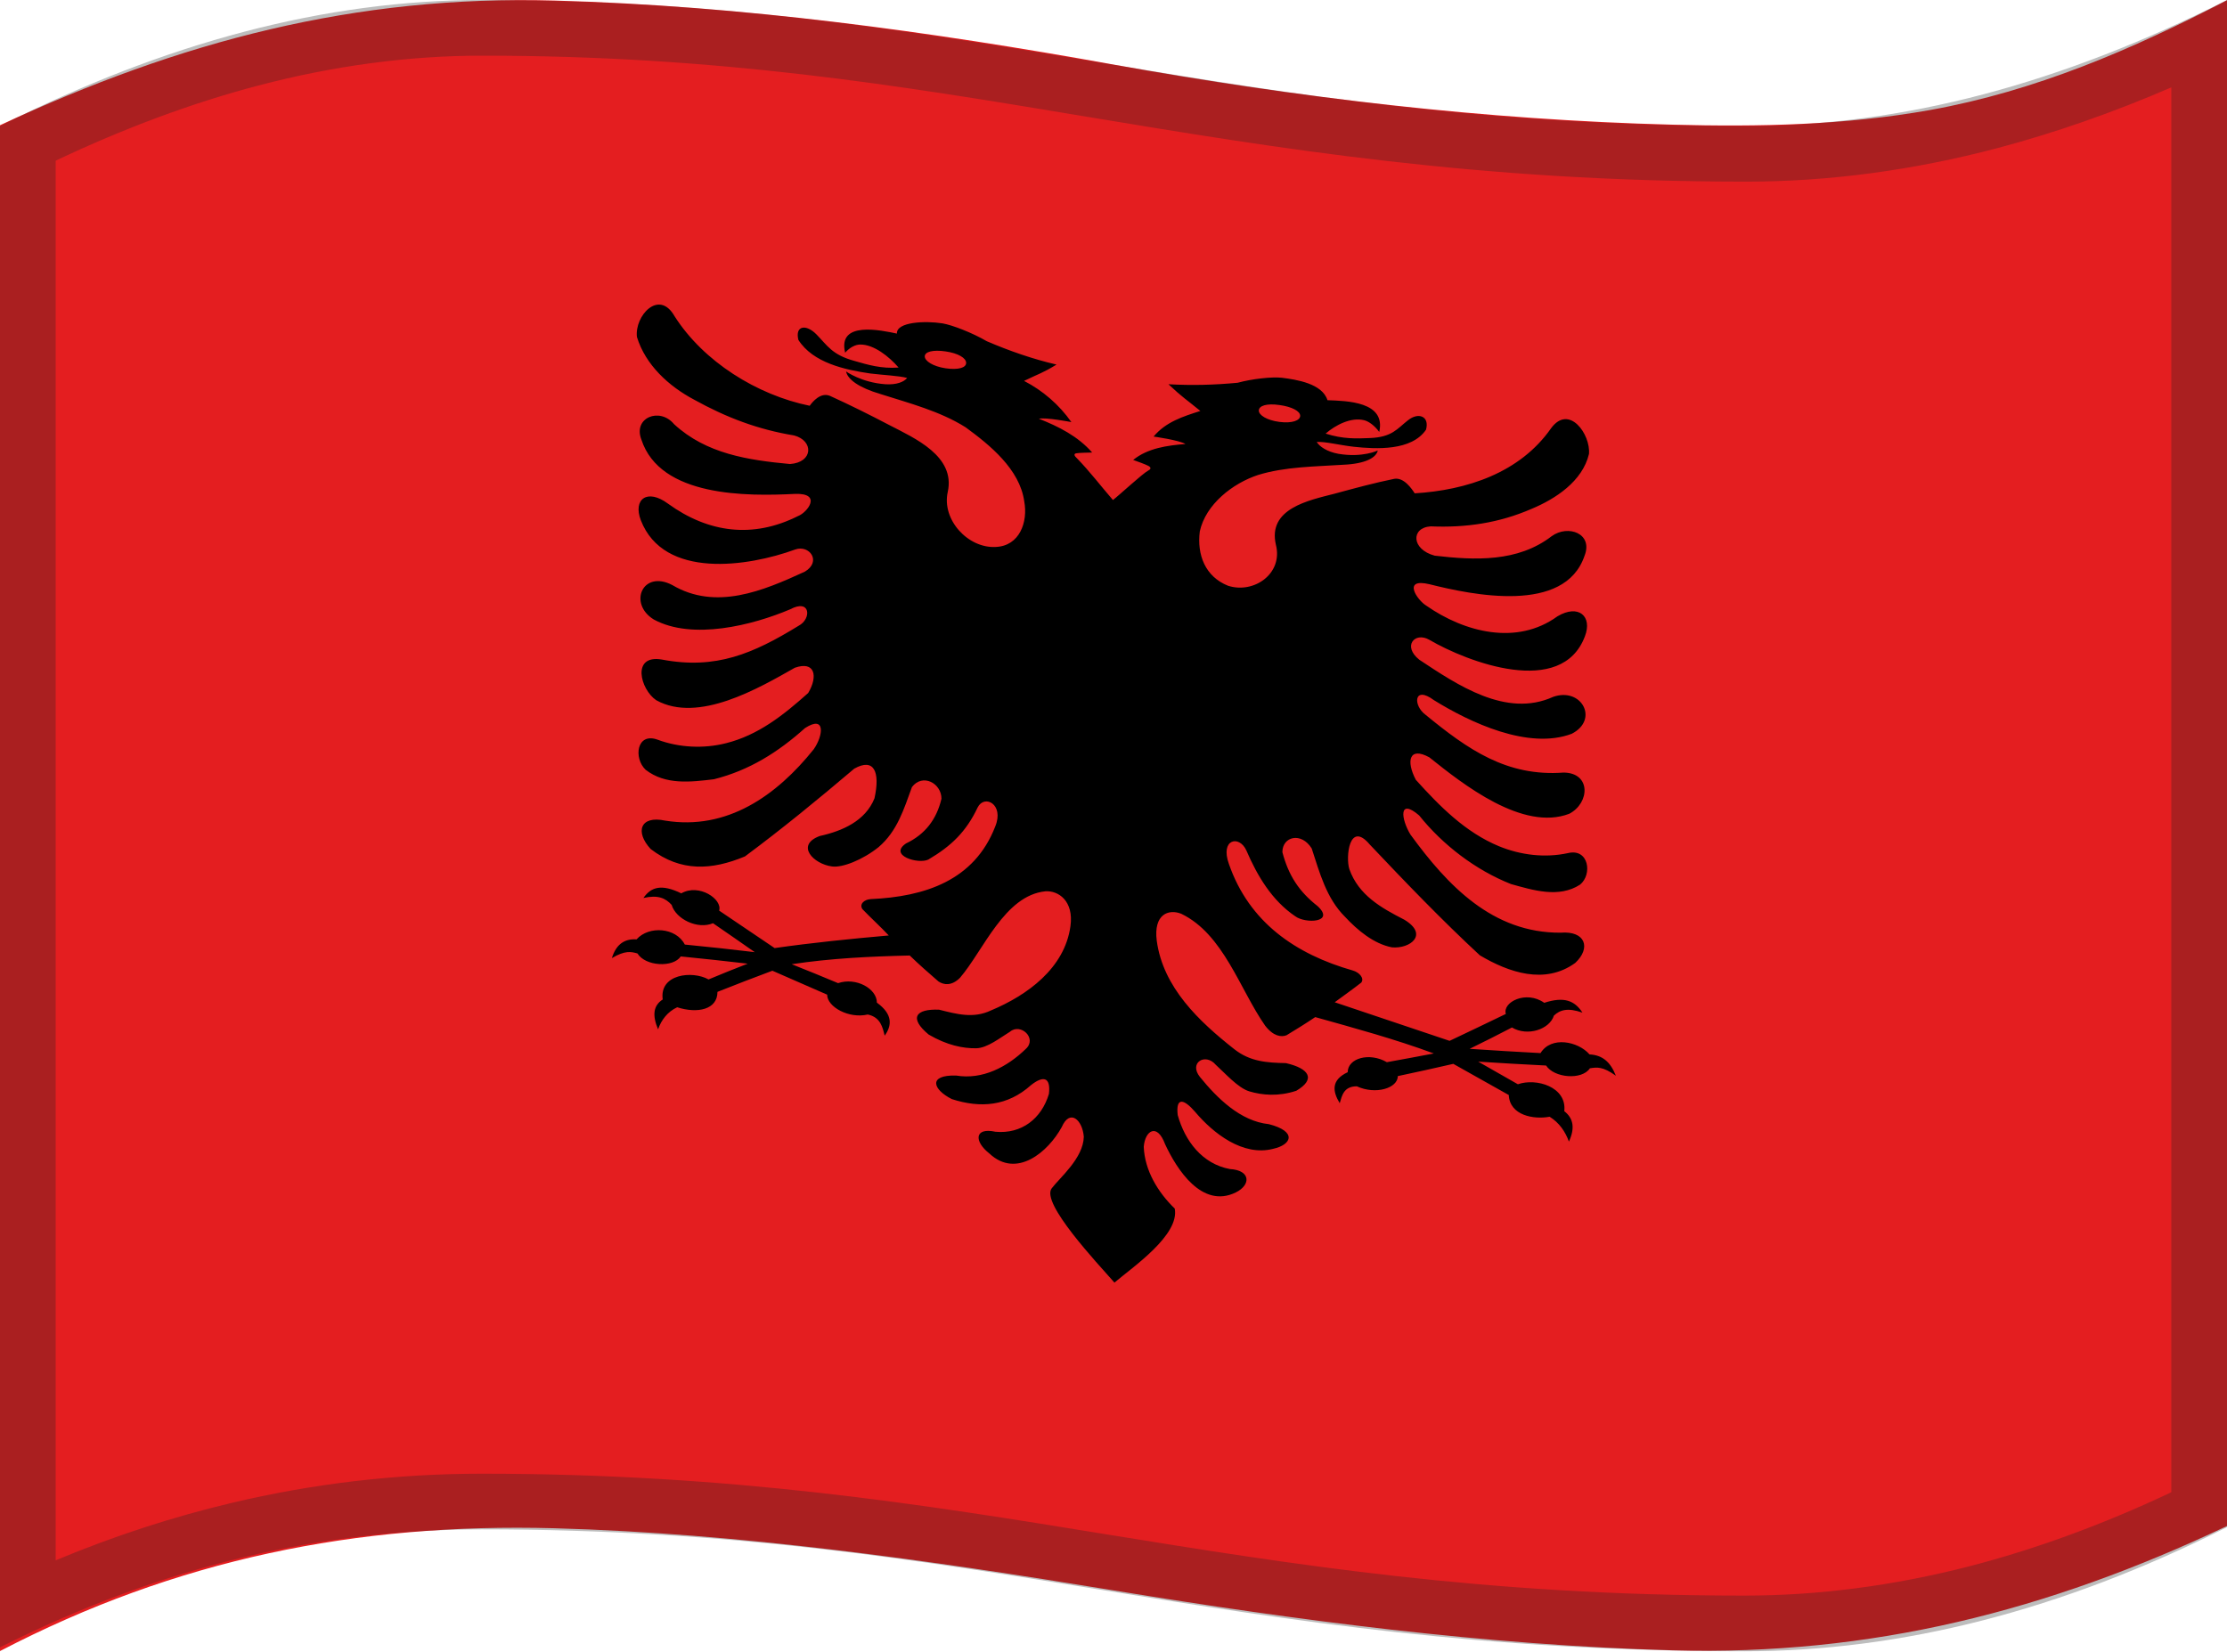
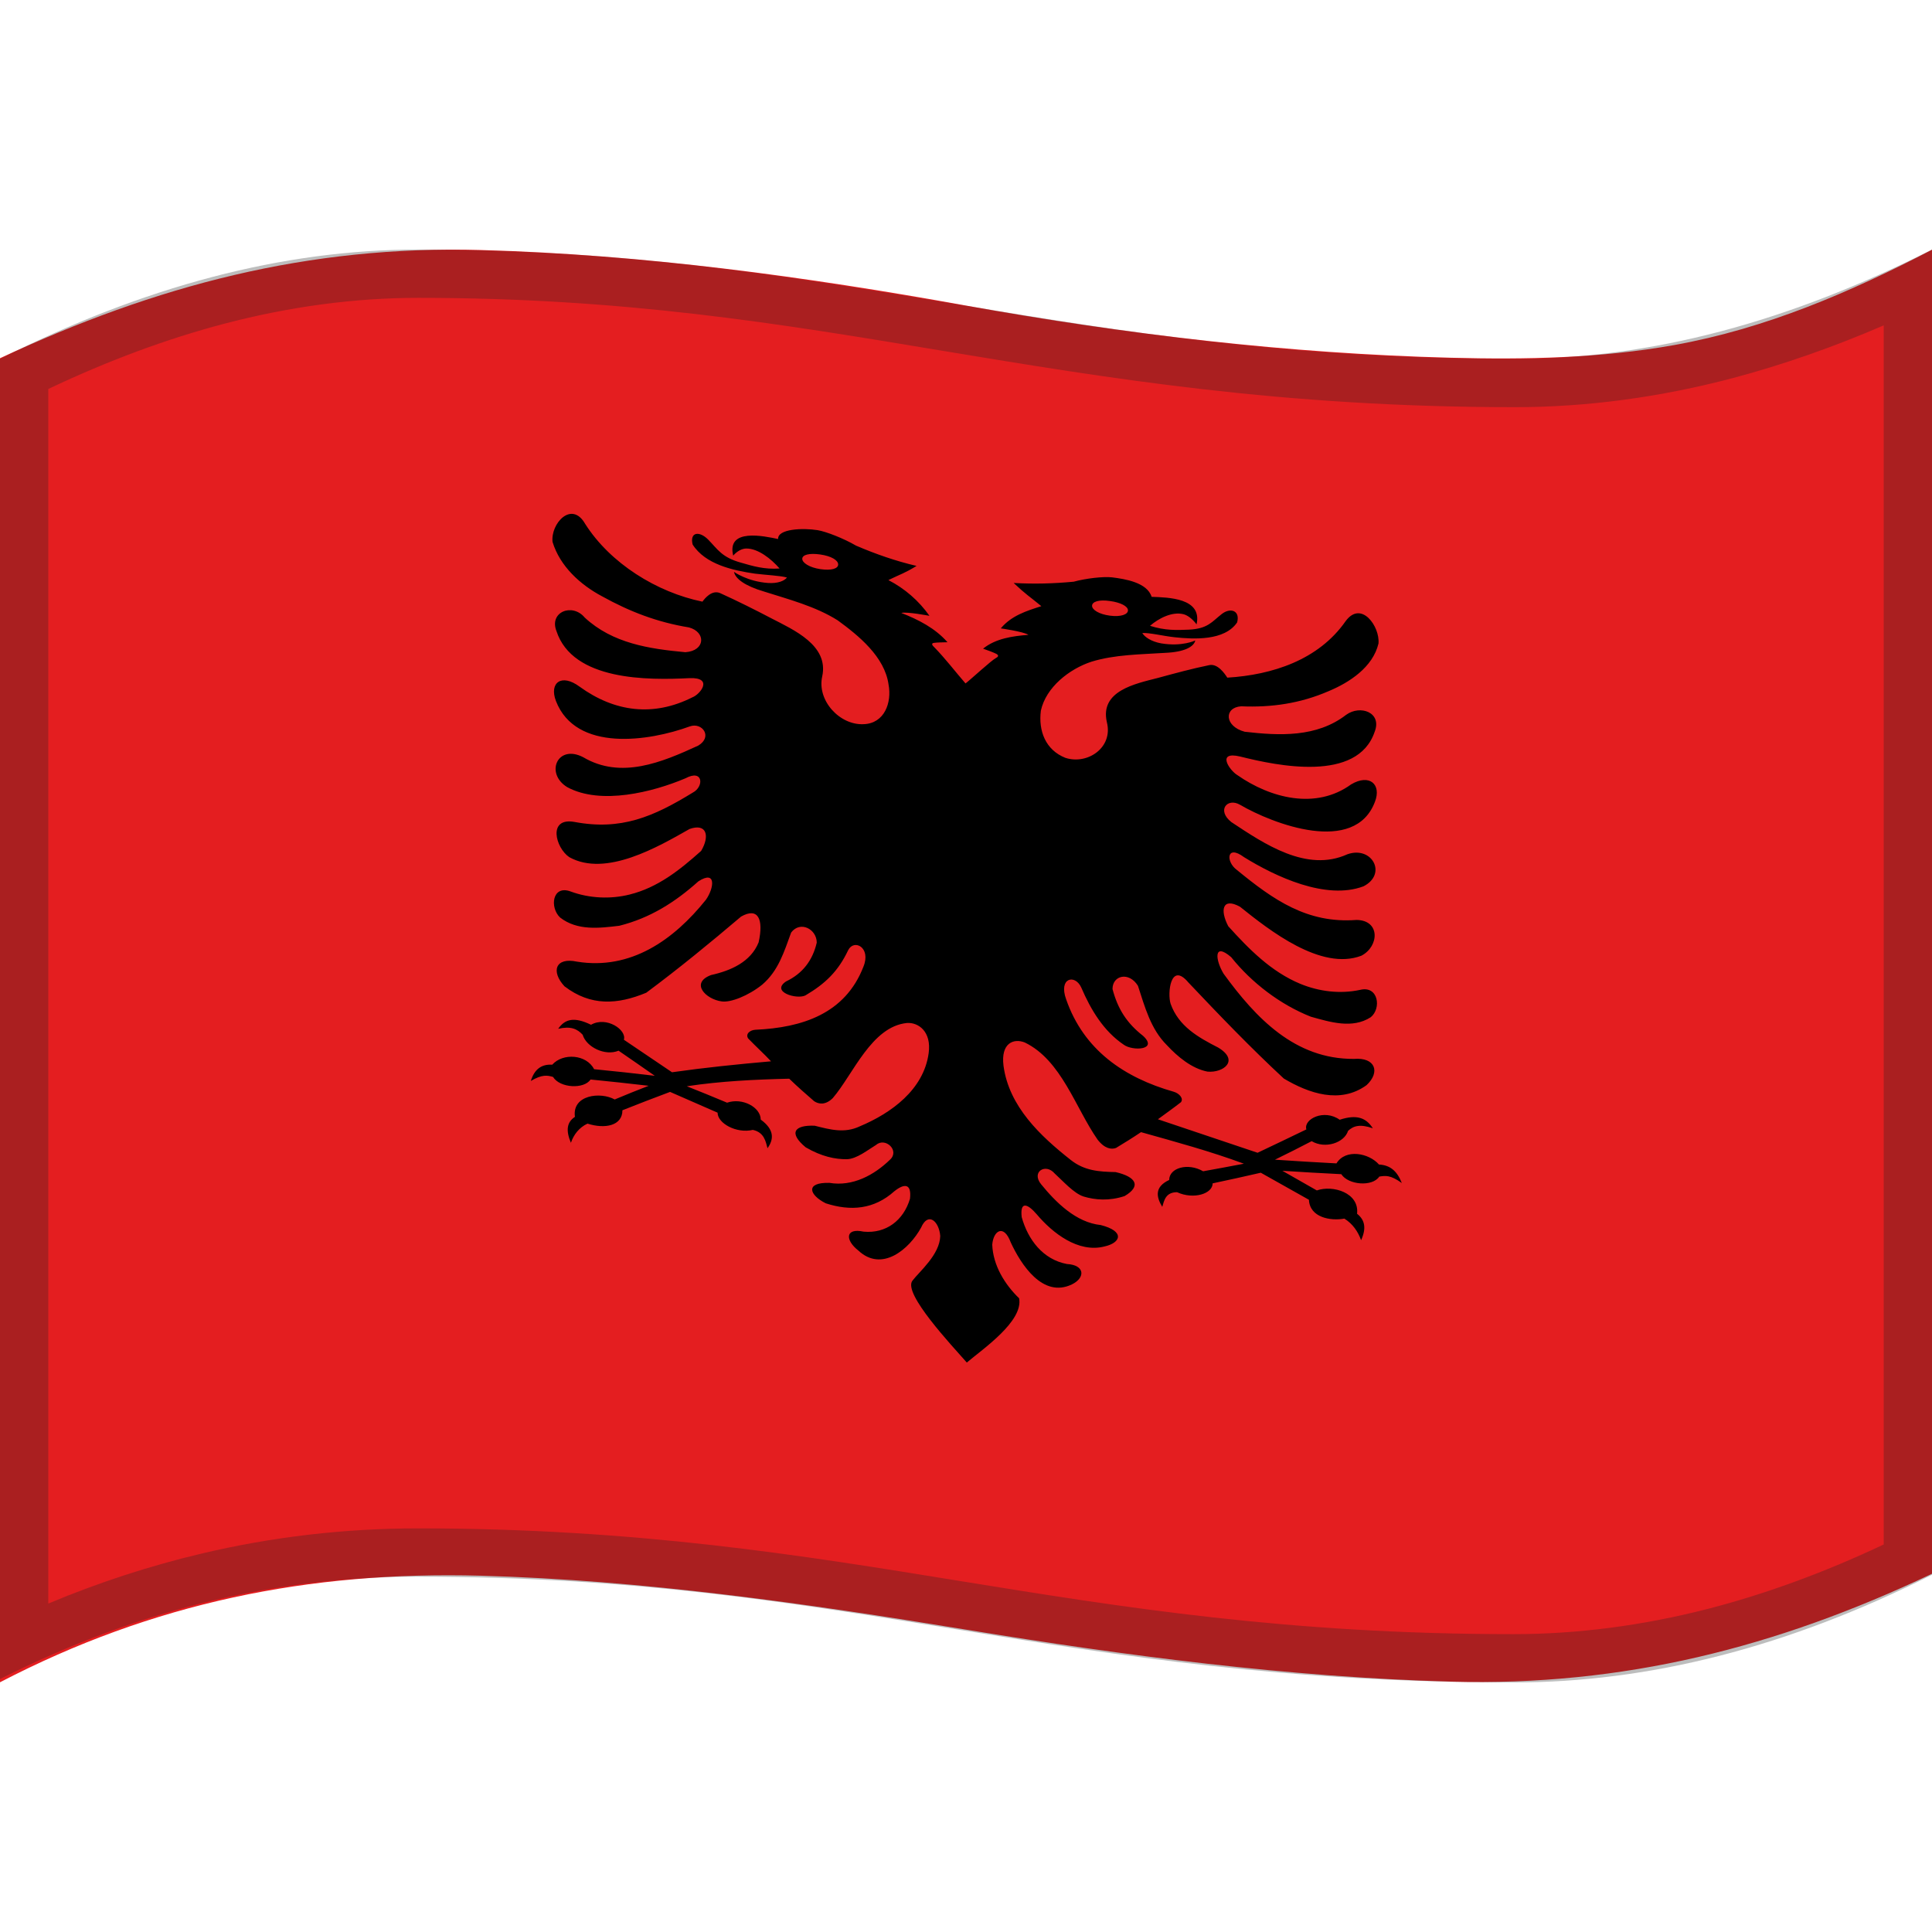
- <svg xmlns="http://www.w3.org/2000/svg" viewBox="0 0 1200 890">
+ <svg xmlns="http://www.w3.org/2000/svg" viewBox="0 0 1200 1200">
  <g>
-     <path d="M509.5,189.5c-6.7-1-11.2,0.2-11.2,2.7s4.3,5.4,11.2,6.4s11.1-0.5,11.1-3 C520.6,193.1,516.4,190.5,509.5,189.5z" fill="#E41E20" />
-     <path d="M0,67.5c0,274.1,0,548.3,0,822.4c94.9-49.4,192-69.1,298.6-66.2c101.1,2.8,201.7,17.2,301.4,33.5 c99.6,16.3,200.3,29.5,301.2,32.3c107.3,2.9,202.1-21.2,298.8-67c0-274.1,0-548.3,0-822.4c-50.9,26.5-103.3,49-160,59.2 c-45.7,8.2-92.4,9.1-138.7,7.9c-101-2.6-202-14.5-301.3-32.4c-99.4-18-200.2-31.7-301.2-34.5C191.3-2.7,97,22.3,0,67.5z" fill="#E41E20" />
-     <path d="M689.4,227.3c6.7,0.9,11.2-0.8,11.2-3.3s-4.3-4.8-11.2-5.8c-6.9-0.9-11.1,0.4-11.1,3.1 C678.3,223.8,682.5,226.4,689.4,227.3z" fill="#E41E20" />
-     <path d="M856.5,568.3c-6.2-7.1-20.7-10-26.4-0.7c-12.7-0.7-25.5-1.4-38.2-2.3c9.2-4.5,13.7-6.8,22.8-11.5c8.4,5,20.3,1,22.6-6.4 c3.3-3.1,7.4-4.4,15.4-1.6c-4.2-6.5-9.9-8.8-20.6-5.3c-9.7-6.9-22.6-0.4-20.7,6c-10.1,4.9-20.2,9.7-30.3,14.5 c-20.6-7-41.3-13.8-61.9-20.8c4.7-3.5,9.6-6.9,14.3-10.6c1.8-2.3-1-5.5-4.5-6.5c-30.9-8.8-55.9-26-66.8-57.4 c-4.9-13.5,5.6-15.8,9.4-7.3c5.9,13.7,13.8,27,26.4,35.5c5.4,4,21.6,3.4,12-5.5c-10.1-7.9-15.7-16.6-19-29.1c0-8.5,10.2-11,15.8-2 c4.3,13.1,7.9,26.9,18,36.9c6.6,7.1,15.4,14.5,25.2,16.4c9.9,0.9,20-6.9,6.7-14.9c-12.5-6.4-24.6-13.2-29.6-27.2 c-2.1-6.4-0.1-26.5,11-13.3c19.2,20.3,38.7,40.6,59.3,59.7c15.5,9.2,35,16,51.4,4.1c8.6-8,5.6-17.4-7.9-16.3 c-36.6,0.2-60.8-25.3-80.9-52.9c-5.1-8.4-6.5-19.9,4.7-10.3c12.7,15.9,30.5,29.5,49.5,37c11.9,3.3,25.8,7.7,37.2,0.3 c6.7-5.4,4.8-19.7-6.5-17c-12.4,2.7-25.5,1.1-37.2-3.7c-18.1-7.5-31.9-21.5-44.8-35.8c-5.3-10.1-3.6-18.1,7.3-12.1 c18.1,14.5,50.3,40,75.4,30.4c11.1-5.8,11.8-22.1-3.1-22.2c-30.6,2.3-51.6-12.5-74.3-31.1c-6.9-5-6.5-16.1,4.5-7.9 c19.4,12,50.9,26.9,74.2,18.1c14.9-7.6,5.3-25.3-10-19.9c-25.3,11.5-51.7-6.5-72.1-20c-9.3-7.4-2.4-15.2,5.3-10.8 c20.7,12.1,71.4,31.4,83.9-1.8c4.2-10.8-3.4-17.6-14.8-10.8c-21.9,15.9-50.1,8.6-70.7-5.8c-4.7-2.8-13.3-15.1,1.8-11.5 c23.1,5.8,72.8,16.2,83.5-15.3c4.8-12.1-8.9-17-17.7-10.6c-18.3,14.1-41.4,13-63,10.5c-12.7-3.4-12.9-15.1-2.2-15.8 c18.9,0.8,36.8-1.8,54.3-9.4c13-5.4,27.5-14.9,31-29.6c1-10.5-10.7-27.1-20.4-13.9c-16.8,24.1-45.5,33.4-73.5,35.1 c-1.6-2.5-5.9-8.8-11.1-7.8c-10.8,2.2-21.4,5.1-32.1,8c-14,3.6-36.1,8-31.6,27.5c4,15.7-12,26.6-25.8,22.1 c-12.3-4.9-16.8-16.7-15.2-29.3c3.2-14.6,17.7-25.9,31.4-30.4c14.6-4.5,30.7-4.5,45.8-5.5c12-0.5,17.9-3.8,18.7-7.7 c0,0-8.1,4-21.2,1.8c-6.1-1.1-10.2-3.9-11.7-6.4c4.5-0.3,12.7,1.8,20,2.6c12,1.3,31.1,2.3,38.9-9.2c2-7.4-4.2-9.5-9.7-5.1 c-5.9,4.6-8.5,9.1-20.5,9.6c-7.3,0.3-14.6,0.6-23.9-2.4c5.3-4.6,13.7-9,20.8-7.2c2.4,0.6,5.5,2.8,8.1,6.3 c3.7-16.4-17.5-16.7-27.9-17.1c-2.8-9-16.7-11.1-24.6-12.1c-5.4-0.6-16.1,0.6-23.8,2.7c-12.8,1.2-24.5,1.5-37.3,0.8 c7.9,7.4,9.3,7.9,17.2,14.4c-9.4,3-18.6,5.9-25.2,13.8c0,0,13.7,1.9,17.2,4c-9.8,0.8-20.3,2.2-28.2,8.6c2.6,0.9,6.4,2.3,8.2,3.2 c1.8,1,1.2,1.9-0.2,2.6c-3,1.6-15.4,13.1-18.9,15.8c-6.5-7.5-12.5-15.4-19.4-22.5c-1.4-1.2-2-2.5-0.2-2.7c1.8-0.3,5.7-0.3,8.4-0.4 c-7.6-8.7-18-14-28.7-18.2c3.5-0.9,17.5,1.8,17.5,1.8c-6.5-9.3-15.4-17-25.5-22.2c8.2-4,9.6-4,17.5-8.8 c-12.9-3-25.5-7.4-37.6-12.6c-7.7-4.5-18.5-8.7-23.8-9.6c-9.4-1.5-25-0.8-24.6,5.5c-8.6-1.8-32.1-7-27.9,10.3 c2.6-3,5.7-4.4,8.1-4.4c7.3-0.1,15.5,6.4,20.7,12.4c-9.4,0.7-16.6-1.5-23.9-3.6c-12-3.3-14.5-8.3-20.4-14.3 c-5.5-5.6-11.6-4.8-9.7,3c7.9,12.4,25.1,16.1,38.7,18.1c7.4,0.9,15.4,1.2,19.9,2.4c-1.6,2.1-5.7,3.8-11.7,3.4 c-12.9-0.9-21.2-6.9-21.2-6.9c0.8,4.2,6.7,8.7,18.6,12.2c15.4,4.9,32,9.2,45.8,17.9c13,9.5,29.2,22.6,31.6,39.9 c2.1,11.2-2.5,24.1-15.4,24.6c-14.9,0.8-29.2-14.7-25.8-29.7c4.2-19.3-17.8-28.9-31.5-36c-10.5-5.5-21.1-10.8-31.9-15.7 c-5.1-2.2-9.5,3.2-11,5.3c-28.4-5.8-57.3-23.8-72.9-48.4c-8.4-14.6-21.5,0-20.2,11.3c4.6,15.1,17.2,26.6,30.8,33.8 c17.3,9.6,34.4,16.1,53.9,19.3c10.6,2.8,10.4,14.5-2.2,15.4c-22.6-2.1-45.2-5.5-62.5-21.5c-7.7-9.3-22.2-3.5-17.6,8.3 c10.1,31.1,57,30.6,82.8,29.3c14.9-0.5,6.5,10.1,1.7,11.9c-24.4,12.3-48.4,9.1-70.1-6.6c-11.3-8.4-19-2.4-14.7,8.9 c12.4,32,57.9,25,83.1,15.8c7.7-2.8,14.5,6.4,5.3,11.9c-22.6,10.4-48,21.1-71.5,7.2c-16-8.3-23.8,10.1-9.9,18.6 c20.8,11.3,53.2,3.1,73.5-5.5c11-5.9,11.6,5.2,4.5,8.9c-24.5,15-44.5,23.7-73.6,18.2c-16.6-2.9-11.7,16.1-3.1,21.9 c22.7,12.6,55.3-6.5,74.7-17.5c10.8-3.8,12.6,4.5,7.2,13.6c-13.3,11.9-27,22.8-44.4,27.1c-11.9,3-25.1,2.4-36.7-1.9 c-11.4-4.2-13.1,10-6.5,16.2c10.7,8.3,24.3,6.6,36.8,5.1c19.1-4.8,34.6-14.6,49.1-27.6c11.2-7.2,9.8,4.1,4.7,11.4 c-20,25-46.7,43.9-80.1,38.5c-13.5-2.9-16.3,6.1-7.8,15.3c16.3,12.5,33,11.4,50.8,4c20.2-15,39.7-31,58.9-47.3 c10.6-6,14.1,1.6,10.9,16c-4.9,12.2-17.3,17.6-29.5,20.3c-13.2,4.9-3.4,15.1,6.6,16.4c5.5,0.8,16.5-3.5,25.1-10.4 c10.1-8.6,13.6-20.4,18-32.4c5.7-7.5,15.9-2.1,15.9,6.3c-2.6,11.1-8.8,19.2-19.1,24.1c-9.6,6.5,6.6,11.3,12,8.7 c12.4-7.3,20.4-15,26.6-28.1c3.6-7.2,14.4-1.8,9.5,10.2c-11.3,29.3-38.1,37.9-67.1,39.2c-3.5,0.2-6.3,2.7-4.5,5.4 c4.7,4.9,9.6,9.3,14.2,14.2c-20.5,1.8-41.1,3.9-61.5,6.8c-10-6.8-19.9-13.5-29.9-20.2c1.9-6.1-10.8-14.8-20.4-9.3 c-10.5-5.1-16.2-3.6-20.4,2.5c7.9-1.8,11.9,0.1,15.2,3.7c2.3,7.7,14,13.4,22.3,9.9c9,6.2,13.5,9.3,22.5,15.6 c-12.6-1.5-25.1-2.9-37.7-4.1c-4.7-9.2-19.3-10.3-26-2.8c-6.6-0.4-11,2.7-13.3,10.1c7.1-4.2,10.3-3.5,13.8-2.5 c4.3,7,19.3,7.7,23.3,1.6c12.1,1.2,24.1,2.5,36.1,3.9c-8.5,3.3-12.7,5-21.1,8.5c-8.8-4.9-26.6-2.9-24.7,10.8 c-5.1,3.3-5.7,8.5-2.5,16.1c1.7-5,5.1-9.5,10.3-11.9c10.9,3.5,21.7,1.3,21.7-8.3c9.8-3.9,19.7-7.7,29.6-11.4 c9.9,4.3,19.7,8.6,29.5,12.9c0,6.6,11.7,13.1,21.9,10.7c7,1.5,8,7.1,9.1,11.4c3.9-5.4,4.5-11.5-4.2-17.8 c0-7.6-11.3-13.8-20.9-10.5c-10-4.2-15-6.2-25-10.2c21-3.2,42.4-4.2,63.6-4.7c5.6,5.4,10.1,9.3,15.5,14c2.9,1.9,7.1,2.5,11.6-2 c12.6-14.7,24-44.4,46-46.6c7-0.5,15.4,5.2,13.5,18.8c-3.1,22.6-23.2,37.2-42.8,45.4c-9.5,4.5-18.4,2-28-0.4 c-12.7-0.5-16.3,4.5-5.6,13.4c9.9,5.8,18.5,7.5,25.6,7.4c6.1-0.1,13.2-5.9,18.2-8.9c5.7-4.9,14.8,3.5,8.6,9.2 c-10,9.7-23.3,16.8-37.6,14.4c-15.4-0.4-12.5,7.6-2.3,12.7c15.5,5,30,3.8,42.6-7.5c6.4-5.1,10.8-4.7,9.7,4.7 c-4,13.4-14.8,21.7-28.8,20.4c-11.4-2.5-11.6,5.2-3.3,11.7c14.7,13.8,31.7-0.9,39-14.2c4.4-10.1,11.2-3.9,11.9,5.2 c-0.3,11.6-12.9,22-17.3,27.8c-6,7.9,24.7,40.4,33.8,50.8c9.9-8.4,35.2-25.6,32.5-39.9l0,0c-9-8.7-16.2-20.5-16.7-33.3 c0.7-8.8,7.2-13,11.5-1.4c6.3,13.6,19.9,34.9,38.1,26c8.3-4.1,8-12-3.2-12.6c-14.9-2.8-24.2-15.1-28.1-29.1 c-1.1-9.7,3.2-8.9,9.4-1.7c9.7,11.5,25.7,24.1,42,19.9c10.1-2.2,13-9.4-2.3-13.3c-15.4-1.6-27.9-14.1-37.1-25.4 c-6.2-7.7,2.9-13.2,8.5-6.6c5,4.5,11.9,12.4,18,14.3c7,2.1,15.8,2.9,25.4-0.3c10.6-6.2,7.1-12-5.6-14.9 c-10.3-0.2-19.3-0.8-27.8-7.5c-18.9-14.9-38.4-33.2-41.8-58.5c-1.8-14.3,6.4-17.2,13.2-14.5c22.8,11,31.5,40.7,45.2,60.3 c4.4,5.7,8.6,6.3,11.5,5.2c5.6-3.4,10-6.1,15.5-9.8c21.4,6,43.1,11.9,63.9,19.6c-10.1,1.9-15.2,2.9-25.3,4.7 c-9.5-5.5-21.1-2.1-21.1,5.4c-9,4.2-8.2,10.3-4.3,16.7c1.2-4,2.1-9.1,9.2-9.1c10.2,4.7,22.1,1,22.1-5.5c10-2.1,19.9-4.3,29.9-6.6 c10,5.6,19.9,11.2,29.9,16.8c0.5,11,13.4,13.3,22,11.7c5.2,3.2,8.5,8.1,10.4,13.4c3.3-7.2,2.5-12.5-2.5-16.4 c1.5-13.1-15.1-18-25-14.5c-8.5-4.8-12.8-7.3-21.4-12.2c12.2,0.8,24.4,1.5,36.6,2.1c4.3,6.7,19.3,8,23.6,1.5c3.8-0.6,6.9-1.1,14,4 C867.7,572.2,863.4,568.7,856.5,568.3z M689.4,218.3c6.7,0.9,11.2,3.3,11.2,5.8s-4.3,4.2-11.2,3.3s-11.1-3.7-11.1-6.1 C678.3,218.7,682.5,217.3,689.4,218.3z M509.5,198.5c-6.7-1-11.2-3.9-11.2-6.4s4.3-3.7,11.2-2.7s11.1,3.6,11.1,6.2 S516.4,199.5,509.5,198.5z" />
+     <path d="M509.5,344.5c-6.7-1-11.2,0.2-11.2,2.7s4.3,5.4,11.2,6.4s11.1-0.5,11.1-3S516.4,345.5,509.5,344.5z" fill="#E41E20" />
+     <path d="M0,222.5c0,274.1,0,548.3,0,822.4c94.9-49.4,192-69.1,298.6-66.2c101.1,2.8,201.7,17.2,301.4,33.5 c99.6,16.3,200.3,29.5,301.2,32.3c107.3,2.9,202.1-21.2,298.8-67c0-274.1,0-548.3,0-822.4c-50.9,26.5-103.3,49-160,59.2 c-45.7,8.2-92.4,9.1-138.7,7.9c-101-2.6-202-14.5-301.3-32.4c-99.4-18-200.2-31.7-301.2-34.5C191.3,152.3,97,177.3,0,222.5z" fill="#E41E20" />
+     <path d="M689.4,382.3c6.7,0.9,11.2-0.8,11.2-3.3s-4.3-4.8-11.2-5.8c-6.9-0.9-11.1,0.4-11.1,3.1 C678.3,378.8,682.5,381.4,689.4,382.3z" fill="#E41E20" />
+     <path d="M856.5,723.3c-6.2-7.1-20.7-10-26.4-0.7c-12.7-0.7-25.5-1.4-38.2-2.3c9.2-4.5,13.7-6.8,22.8-11.5c8.4,5,20.3,1,22.6-6.4 c3.3-3.1,7.4-4.4,15.4-1.6c-4.2-6.5-9.9-8.8-20.6-5.3c-9.7-6.9-22.6-0.4-20.7,6c-10.1,4.9-20.2,9.7-30.3,14.5 c-20.6-7-41.3-13.8-61.9-20.8c4.7-3.5,9.6-6.9,14.3-10.6c1.8-2.3-1-5.5-4.5-6.5c-30.9-8.8-55.9-26-66.8-57.4 c-4.9-13.5,5.6-15.8,9.4-7.3c5.9,13.7,13.8,27,26.4,35.5c5.4,4,21.6,3.4,12-5.5c-10.1-7.9-15.7-16.6-19-29.1c0-8.5,10.2-11,15.8-2 c4.3,13.1,7.9,26.9,18,36.9c6.6,7.1,15.4,14.5,25.2,16.4c9.9,0.9,20-6.9,6.7-14.9c-12.5-6.4-24.6-13.2-29.6-27.2 c-2.1-6.4-0.1-26.5,11-13.3c19.2,20.3,38.7,40.6,59.3,59.7c15.5,9.2,35,16,51.4,4.1c8.6-8,5.6-17.4-7.9-16.3 c-36.6,0.2-60.8-25.3-80.9-52.9c-5.1-8.4-6.5-19.9,4.7-10.3c12.7,15.9,30.5,29.5,49.5,37c11.9,3.3,25.8,7.7,37.2,0.3 c6.7-5.4,4.8-19.7-6.5-17c-12.4,2.7-25.5,1.1-37.2-3.7c-18.1-7.5-31.9-21.5-44.8-35.8c-5.3-10.1-3.6-18.1,7.3-12.1 c18.1,14.5,50.3,40,75.4,30.4c11.1-5.8,11.8-22.1-3.1-22.2c-30.6,2.3-51.6-12.5-74.3-31.1c-6.9-5-6.5-16.1,4.5-7.9 c19.4,12,50.9,26.9,74.2,18.1c14.9-7.6,5.3-25.3-10-19.9c-25.3,11.5-51.7-6.5-72.1-20c-9.3-7.4-2.4-15.2,5.3-10.8 c20.7,12.1,71.4,31.4,83.9-1.8c4.2-10.8-3.4-17.6-14.8-10.8c-21.9,15.9-50.1,8.6-70.7-5.8c-4.7-2.8-13.3-15.1,1.8-11.5 c23.1,5.8,72.8,16.2,83.5-15.3c4.8-12.1-8.9-17-17.7-10.6c-18.3,14.1-41.4,13-63,10.5c-12.7-3.4-12.9-15.1-2.2-15.8 c18.9,0.8,36.8-1.8,54.3-9.4c13-5.4,27.5-14.9,31-29.6c1-10.5-10.7-27.1-20.4-13.9c-16.8,24.1-45.5,33.4-73.5,35.1 c-1.6-2.5-5.9-8.8-11.1-7.8c-10.8,2.2-21.4,5.1-32.1,8c-14,3.6-36.1,8-31.6,27.5c4,15.7-12,26.6-25.8,22.1 c-12.3-4.9-16.8-16.7-15.2-29.3c3.2-14.6,17.7-25.9,31.4-30.4c14.6-4.5,30.7-4.5,45.8-5.5c12-0.5,17.9-3.8,18.7-7.7 c0,0-8.1,4-21.2,1.8c-6.1-1.1-10.2-3.9-11.7-6.4c4.5-0.3,12.7,1.8,20,2.6c12,1.3,31.1,2.3,38.9-9.2c2-7.4-4.2-9.5-9.7-5.1 c-5.9,4.6-8.5,9.1-20.5,9.6c-7.3,0.3-14.6,0.6-23.9-2.4c5.3-4.6,13.7-9,20.8-7.2c2.4,0.6,5.5,2.8,8.1,6.3 c3.7-16.4-17.5-16.7-27.9-17.1c-2.8-9-16.7-11.1-24.6-12.1c-5.4-0.6-16.1,0.6-23.8,2.7c-12.8,1.2-24.5,1.5-37.3,0.8 c7.9,7.4,9.3,7.9,17.2,14.4c-9.4,3-18.6,5.9-25.2,13.8c0,0,13.7,1.9,17.2,4c-9.8,0.8-20.3,2.2-28.2,8.6c2.6,0.9,6.4,2.3,8.2,3.2 c1.8,1,1.2,1.9-0.2,2.6c-3,1.6-15.4,13.1-18.9,15.8c-6.5-7.5-12.5-15.4-19.4-22.5c-1.4-1.2-2-2.5-0.2-2.7c1.8-0.3,5.7-0.3,8.4-0.4 c-7.6-8.7-18-14-28.7-18.2c3.5-0.9,17.5,1.8,17.5,1.8c-6.5-9.3-15.4-17-25.5-22.2c8.2-4,9.6-4,17.5-8.8c-12.9-3-25.5-7.4-37.6-12.6 c-7.7-4.5-18.5-8.7-23.8-9.6c-9.4-1.5-25-0.8-24.6,5.5c-8.6-1.8-32.1-7-27.9,10.3c2.6-3,5.7-4.4,8.1-4.4 c7.3-0.1,15.5,6.4,20.7,12.4c-9.4,0.7-16.6-1.5-23.9-3.6c-12-3.3-14.5-8.3-20.4-14.3c-5.5-5.6-11.6-4.8-9.7,3 c7.9,12.4,25.1,16.1,38.7,18.1c7.4,0.9,15.4,1.2,19.9,2.4c-1.6,2.1-5.7,3.8-11.7,3.4c-12.9-0.9-21.2-6.9-21.2-6.9 c0.8,4.2,6.7,8.7,18.6,12.2c15.4,4.9,32,9.2,45.8,17.9c13,9.5,29.2,22.6,31.6,39.9c2.1,11.2-2.5,24.1-15.4,24.6 c-14.9,0.8-29.2-14.7-25.8-29.7c4.2-19.3-17.8-28.9-31.5-36c-10.5-5.5-21.1-10.8-31.9-15.7c-5.1-2.2-9.5,3.2-11,5.3 c-28.4-5.8-57.3-23.8-72.9-48.4c-8.4-14.6-21.5,0-20.2,11.3c4.6,15.1,17.2,26.6,30.8,33.8c17.3,9.6,34.4,16.1,53.9,19.3 c10.6,2.8,10.4,14.5-2.2,15.4c-22.6-2.1-45.2-5.5-62.5-21.5c-7.7-9.3-22.2-3.5-17.6,8.3c10.1,31.1,57,30.6,82.8,29.3 c14.9-0.5,6.5,10.1,1.7,11.9c-24.4,12.3-48.4,9.1-70.1-6.6c-11.3-8.4-19-2.4-14.7,8.9c12.4,32,57.9,25,83.1,15.8 c7.7-2.8,14.5,6.4,5.3,11.9c-22.6,10.4-48,21.1-71.5,7.2c-16-8.3-23.8,10.1-9.9,18.6c20.8,11.3,53.2,3.1,73.5-5.5 c11-5.9,11.6,5.2,4.5,8.9c-24.5,15-44.5,23.7-73.6,18.2c-16.6-2.9-11.7,16.1-3.1,21.9c22.7,12.6,55.3-6.5,74.7-17.5 c10.8-3.8,12.6,4.5,7.2,13.6c-13.3,11.9-27,22.8-44.4,27.1c-11.9,3-25.1,2.4-36.7-1.9c-11.4-4.2-13.1,10-6.5,16.2 c10.7,8.3,24.3,6.6,36.8,5.1c19.1-4.8,34.6-14.6,49.1-27.6c11.2-7.2,9.8,4.1,4.7,11.4c-20,25-46.7,43.9-80.1,38.5 c-13.5-2.9-16.3,6.1-7.8,15.3c16.3,12.5,33,11.4,50.8,4c20.2-15,39.7-31,58.9-47.3c10.6-6,14.1,1.6,10.9,16 c-4.9,12.2-17.3,17.6-29.5,20.3c-13.2,4.9-3.4,15.1,6.6,16.4c5.5,0.8,16.5-3.5,25.1-10.4c10.1-8.6,13.6-20.4,18-32.4 c5.7-7.5,15.9-2.1,15.9,6.3c-2.6,11.1-8.8,19.2-19.1,24.1c-9.6,6.5,6.6,11.3,12,8.7c12.4-7.3,20.4-15,26.6-28.1 c3.6-7.2,14.4-1.8,9.5,10.2c-11.3,29.3-38.1,37.9-67.1,39.2c-3.5,0.2-6.3,2.7-4.5,5.4c4.7,4.9,9.6,9.3,14.2,14.2 c-20.5,1.8-41.1,3.9-61.5,6.8c-10-6.8-19.9-13.5-29.9-20.2c1.9-6.1-10.8-14.8-20.4-9.3c-10.5-5.1-16.2-3.6-20.4,2.5 c7.9-1.8,11.9,0.1,15.2,3.7c2.3,7.7,14,13.4,22.3,9.9c9,6.2,13.5,9.3,22.5,15.6c-12.6-1.5-25.1-2.9-37.7-4.1 c-4.7-9.2-19.3-10.3-26-2.8c-6.6-0.4-11,2.7-13.3,10.1c7.1-4.2,10.3-3.5,13.8-2.5c4.3,7,19.3,7.7,23.3,1.6 c12.1,1.2,24.1,2.5,36.1,3.9c-8.5,3.3-12.7,5-21.1,8.5c-8.8-4.9-26.6-2.9-24.7,10.8c-5.1,3.3-5.7,8.5-2.5,16.1 c1.7-5,5.1-9.5,10.3-11.9c10.9,3.5,21.7,1.3,21.7-8.3c9.8-3.9,19.7-7.7,29.6-11.4c9.9,4.3,19.7,8.6,29.5,12.9 c0,6.6,11.7,13.1,21.9,10.7c7,1.5,8,7.1,9.1,11.4c3.9-5.4,4.5-11.5-4.2-17.8c0-7.6-11.3-13.8-20.9-10.5c-10-4.2-15-6.2-25-10.2 c21-3.2,42.4-4.2,63.6-4.7c5.6,5.4,10.1,9.3,15.5,14c2.9,1.9,7.1,2.5,11.6-2c12.6-14.7,24-44.4,46-46.6c7-0.5,15.4,5.2,13.5,18.8 c-3.1,22.6-23.2,37.2-42.8,45.4c-9.5,4.5-18.4,2-28-0.4c-12.7-0.5-16.3,4.5-5.6,13.4c9.9,5.8,18.5,7.5,25.6,7.4 c6.1-0.1,13.2-5.9,18.2-8.9c5.7-4.9,14.8,3.5,8.6,9.2c-10,9.7-23.3,16.8-37.6,14.4c-15.4-0.4-12.5,7.6-2.3,12.7 c15.5,5,30,3.8,42.6-7.5c6.4-5.1,10.8-4.7,9.7,4.7c-4,13.4-14.8,21.7-28.8,20.4c-11.4-2.5-11.6,5.2-3.3,11.7 c14.7,13.8,31.7-0.9,39-14.2c4.4-10.1,11.2-3.9,11.9,5.2c-0.3,11.6-12.9,22-17.3,27.8c-6,7.9,24.7,40.4,33.8,50.8 c9.9-8.4,35.2-25.6,32.5-39.9l0,0c-9-8.7-16.2-20.5-16.7-33.3c0.7-8.8,7.2-13,11.5-1.4c6.3,13.6,19.9,34.9,38.1,26 c8.3-4.1,8-12-3.2-12.6c-14.9-2.8-24.2-15.1-28.1-29.1c-1.1-9.7,3.2-8.9,9.4-1.7c9.7,11.5,25.7,24.1,42,19.9 c10.1-2.2,13-9.4-2.3-13.3c-15.4-1.6-27.9-14.1-37.1-25.4c-6.2-7.7,2.9-13.2,8.5-6.6c5,4.5,11.9,12.4,18,14.3 c7,2.1,15.8,2.9,25.4-0.3c10.6-6.2,7.1-12-5.6-14.9c-10.3-0.2-19.3-0.8-27.8-7.5c-18.9-14.9-38.4-33.2-41.8-58.5 c-1.8-14.3,6.4-17.2,13.2-14.5c22.8,11,31.5,40.7,45.2,60.3c4.4,5.7,8.6,6.3,11.5,5.2c5.6-3.4,10-6.1,15.5-9.8 c21.4,6,43.1,11.9,63.9,19.6c-10.1,1.9-15.2,2.9-25.3,4.7c-9.5-5.5-21.1-2.1-21.1,5.4c-9,4.2-8.2,10.3-4.3,16.7 c1.2-4,2.1-9.1,9.2-9.1c10.2,4.7,22.1,1,22.1-5.5c10-2.1,19.9-4.3,29.9-6.6c10,5.6,19.9,11.2,29.9,16.8c0.5,11,13.4,13.3,22,11.7 c5.2,3.2,8.5,8.1,10.4,13.4c3.3-7.2,2.5-12.5-2.5-16.4c1.5-13.1-15.1-18-25-14.5c-8.5-4.8-12.8-7.3-21.4-12.2 c12.2,0.8,24.4,1.5,36.6,2.1c4.3,6.7,19.3,8,23.6,1.5c3.8-0.6,6.9-1.1,14,4C867.7,727.2,863.4,723.7,856.5,723.3z M689.4,373.3 c6.7,0.9,11.2,3.3,11.2,5.8s-4.3,4.2-11.2,3.3c-6.9-0.9-11.1-3.7-11.1-6.1C678.3,373.7,682.5,372.3,689.4,373.3z M509.5,353.5 c-6.7-1-11.2-3.9-11.2-6.4s4.3-3.7,11.2-2.7s11.1,3.6,11.1,6.2S516.4,354.5,509.5,353.5z" />
  </g>
-   <path d="M259.7,30c127.9,0,223.7,15.9,325.2,32.8 C688.7,80,796.1,97.9,941,97.9c44.4,0,90-6.1,135.4-18.1c30.5-8.1,61.9-19,93.6-32.7v757.2c-36.8,17.4-73.5,30.8-109.2,40 C1020.3,854.7,979.7,860,940,860c-140.1,0-243.6-16.8-343.7-33c-98.9-16.1-201.3-32.7-336.6-32.7c-45.7,0-91.1,5.3-135.1,15.8 C93,817.6,61.3,827.9,30,841V86.6C67.1,69,103.8,55.4,139.2,46.1C179.9,35.4,220.4,30,259.7,30 M1200,0 c-89.2,45-174.4,67.9-259,67.9C660.3,67.9,524.3,0,259.7,0C175.2,0,89.1,23,0,67.9c0,242.4,0,577.6,0,820 c89-44.9,175.2-63.6,259.7-63.6c268.9,0,398.5,65.7,680.3,65.7c84.6,0,170.8-22,260-66.9C1200,580.7,1200,242.4,1200,0L1200,0z" enable-background="new " fill="#212121" opacity="0.3" />
+   <path d="M259.7,185c127.9,0,223.7,15.9,325.2,32.8 C688.7,235,796.1,252.9,941,252.9c44.4,0,90-6.1,135.4-18.1c30.5-8.1,61.9-19,93.6-32.7v757.2c-36.8,17.4-73.5,30.8-109.2,40 c-40.5,10.4-81.1,15.7-120.8,15.7c-140.1,0-243.6-16.8-343.7-33c-98.9-16.1-201.3-32.7-336.6-32.7c-45.7,0-91.1,5.3-135.1,15.8 C93,972.6,61.3,982.9,30,996V241.6c37.1-17.6,73.8-31.2,109.2-40.5C179.9,190.4,220.4,185,259.7,185 M1200,155 c-89.2,45-174.4,67.9-259,67.9c-280.7,0-416.7-67.9-681.3-67.9C175.2,155,89.1,178,0,222.9c0,242.4,0,577.6,0,820 c89-44.9,175.2-63.6,259.7-63.6c268.9,0,398.5,65.7,680.3,65.7c84.6,0,170.8-22,260-66.9C1200,735.7,1200,397.4,1200,155L1200,155z" enable-background="new " fill="#212121" opacity="0.3" />
</svg>
